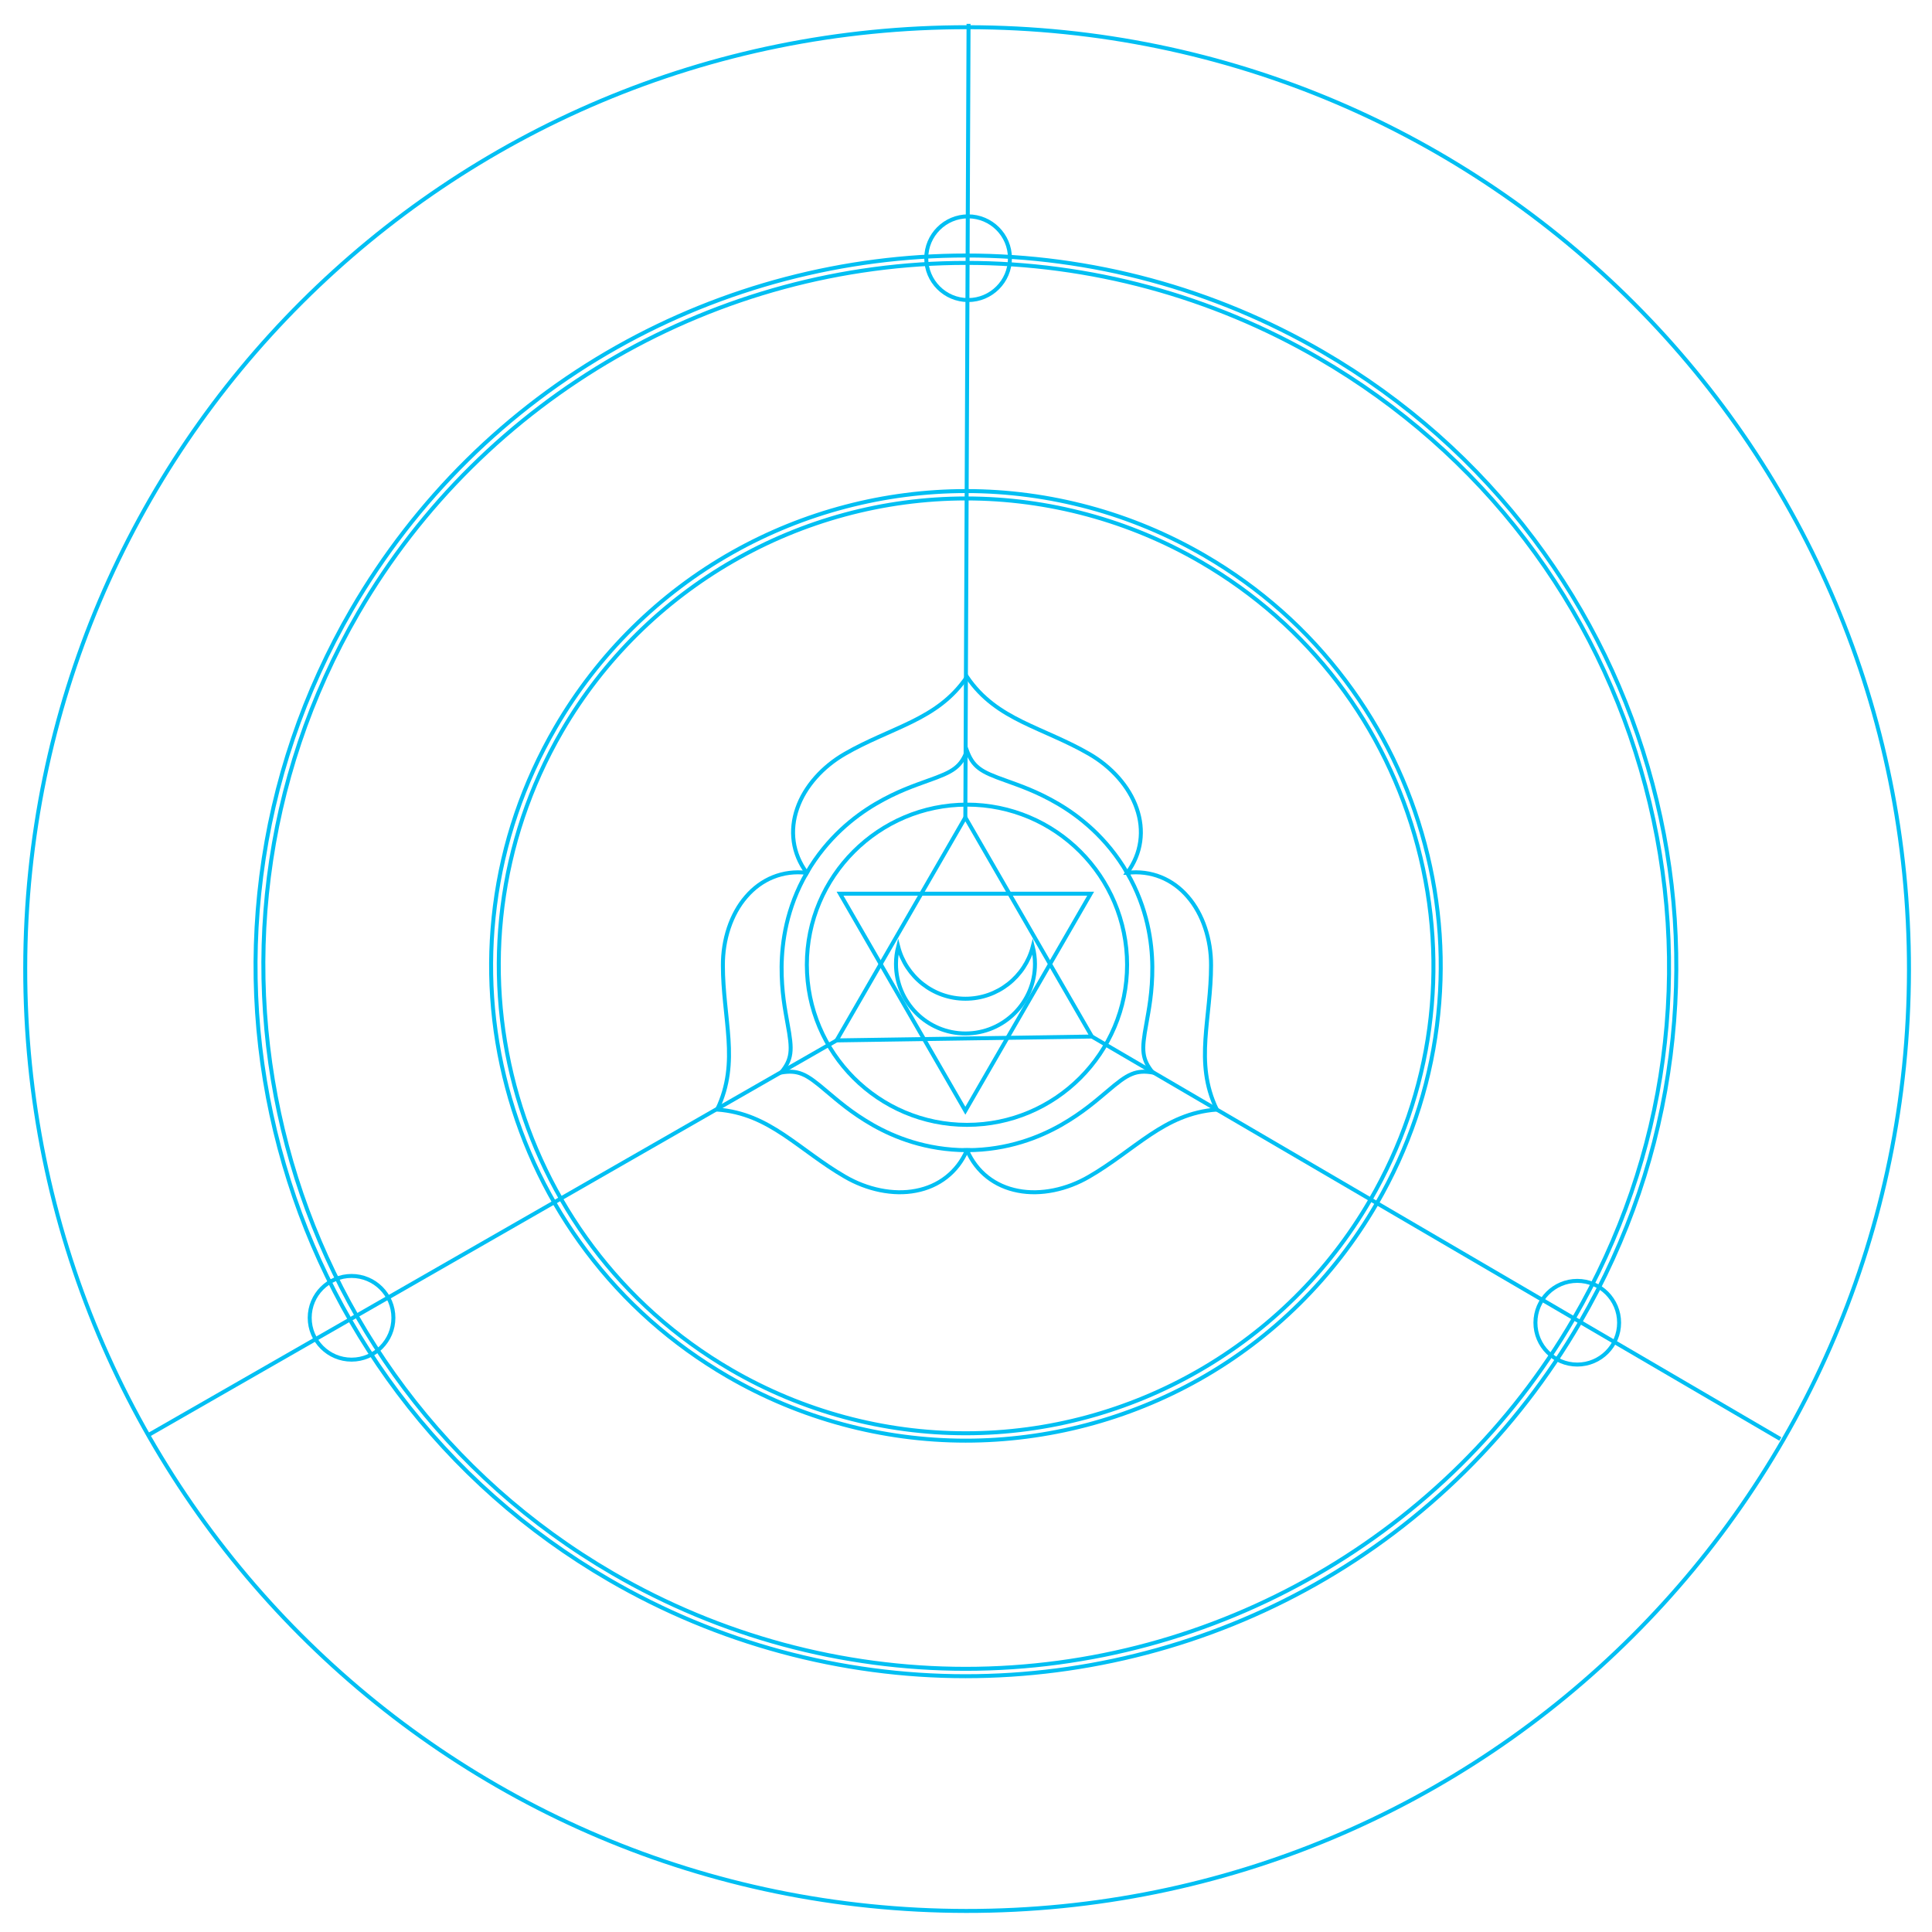
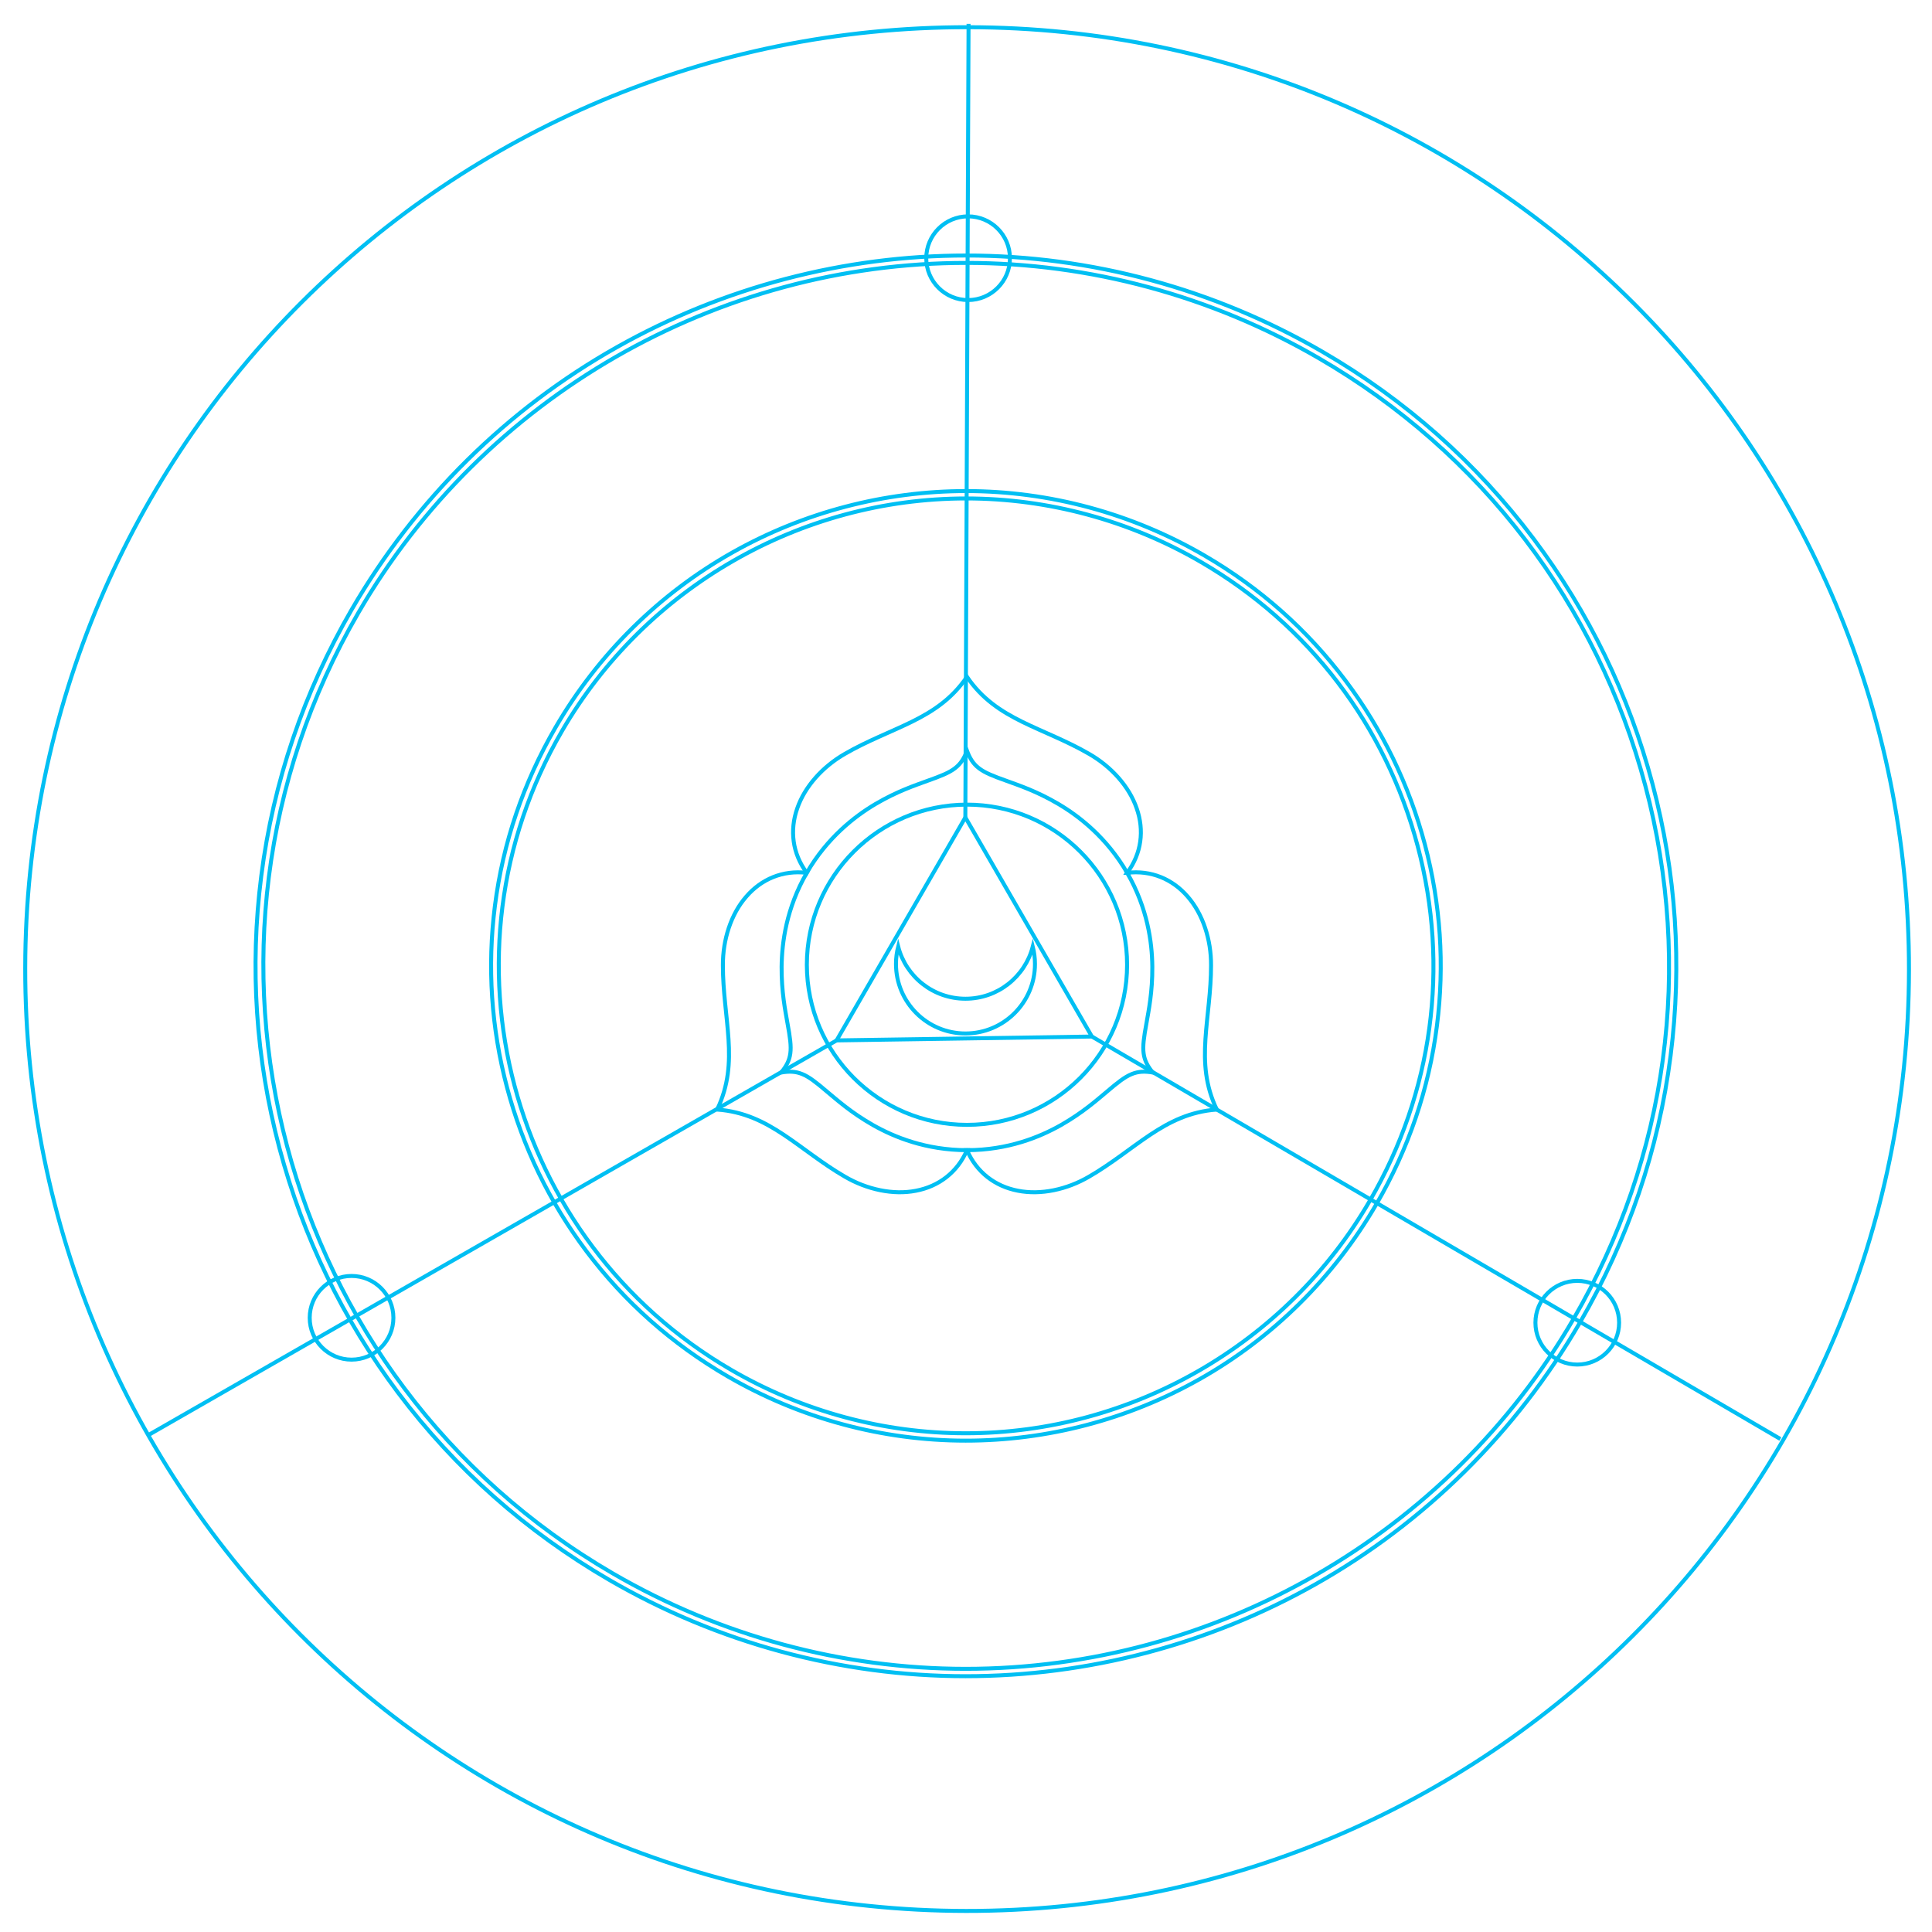
<svg xmlns="http://www.w3.org/2000/svg" width="100%" height="100%" viewBox="0 0 3166 3166" version="1.1" xml:space="preserve" style="fill-rule:evenodd;clip-rule:evenodd;stroke-miterlimit:10;">
  <path d="M3128.267,1589.839c0.99,-853.138 -688.568,-1544.284 -1541.68,-1545.247c-853.112,-1.003 -1544.258,688.542 -1545.26,1541.68c-0.977,853.112 688.542,1544.258 1541.693,1545.221c853.112,1.016 1544.258,-688.516 1545.247,-1541.654Z" style="fill:none;fill-rule:nonzero;stroke:#00bff3;stroke-width:6.51px;" />
  <path d="M1583.531,430.82c-409.089,0 -790.859,219.753 -996.367,573.503c-318.958,549.036 -131.784,1255.208 417.253,1574.167c175.911,102.214 375.729,156.224 577.799,156.25l0.091,0c409.023,0 790.781,-219.753 996.289,-573.503c154.635,-266.185 196.432,-576.419 117.643,-873.568c-78.763,-297.161 -268.737,-545.964 -534.909,-700.599c-175.938,-102.227 -375.742,-156.25 -577.799,-156.25Zm-1.224,2316.003l-0.091,0c-204.206,0 -406.12,-54.583 -583.867,-157.865c-135.951,-78.971 -252.331,-182.148 -345.951,-306.654c-90.404,-120.26 -155.872,-255.273 -194.596,-401.302c-38.711,-146.042 -48.698,-295.755 -29.727,-445.013c19.648,-154.518 69.635,-301.784 148.62,-437.747c104.323,-179.57 254.427,-328.008 434.128,-429.258c174.427,-98.307 372.461,-150.273 572.708,-150.273c204.193,0 406.094,54.609 583.88,157.878c135.951,78.984 252.357,182.174 345.938,306.667c90.417,120.247 155.885,255.273 194.596,401.302c38.711,146.029 48.711,295.755 29.74,445.013c-19.648,154.518 -69.648,301.81 -148.62,437.734c-104.323,179.583 -254.427,328.021 -434.128,429.284c-174.414,98.294 -372.448,150.234 -572.63,150.234Z" style="fill:none;fill-rule:nonzero;stroke:#00bff3;stroke-width:6.51px;" />
  <path d="M1583.315,816.816c-272.005,0 -525.872,146.133 -662.513,381.341c-212.083,365.052 -87.617,834.609 277.461,1046.693c116.979,67.969 249.818,103.88 384.18,103.88c272.005,0 525.859,-146.107 662.5,-381.328c102.826,-176.992 130.625,-383.268 78.242,-580.846c-52.37,-197.591 -178.685,-363.021 -355.677,-465.846c-116.992,-67.969 -249.844,-103.893 -384.193,-103.893Zm-0.872,1544.01c-136.497,0 -271.432,-36.471 -390.26,-105.521c-90.885,-52.786 -168.659,-121.745 -231.237,-204.961c-60.43,-80.378 -104.206,-170.638 -130.052,-268.242c-25.885,-97.604 -32.565,-197.682 -19.883,-297.448c13.125,-103.281 46.549,-201.719 99.323,-292.578c69.74,-120.013 170.078,-219.232 290.195,-286.914c116.589,-65.703 248.958,-100.443 382.786,-100.443c136.471,0 271.458,36.484 390.26,105.534c90.872,52.773 168.685,121.732 231.224,204.961c60.443,80.378 104.193,170.625 130.078,268.242c25.872,97.604 32.565,197.669 19.857,297.448c-13.125,103.268 -46.536,201.719 -99.336,292.565c-69.714,120.026 -170.039,219.245 -290.156,286.914c-116.602,65.716 -248.971,100.443 -382.799,100.443Z" style="fill:none;fill-rule:nonzero;stroke:#00bff3;stroke-width:6.51px;" />
  <path d="M1789.28,1698.599l1128.199,659.496" style="fill:none;fill-rule:nonzero;stroke:#00bff3;stroke-width:6.51px;" />
  <path d="M1581.928,1339.503l5.251,-1300.444" style="fill:none;fill-rule:nonzero;stroke:#00bff3;stroke-width:6.51px;" />
  <path d="M1370.926,1704.923l-1126.949,646.232" style="fill:none;fill-rule:nonzero;stroke:#00bff3;stroke-width:6.51px;" />
  <path d="M1846.987,1580.938c0,-144.813 -117.573,-262.383 -262.389,-262.383c-144.817,0 -262.389,117.57 -262.389,262.383c0,144.813 117.573,262.383 262.389,262.383c144.817,0 262.389,-117.57 262.389,-262.383Z" style="fill:none;stroke:#00bff3;stroke-width:6.51px;" />
  <path d="M1322.072,1430.334c-16.875,29.206 -26.966,57.747 -32.995,83.672c-5.99,26.016 -7.995,49.531 -8.242,70.26c-0.26,41.562 5.924,71.029 9.714,93.086c4.062,22.031 6.211,36.836 4.557,48.906c-1.602,12.044 -6.771,21.211 -15,31.276c12.812,-2.109 23.359,-2.044 34.596,2.604c11.289,4.57 23.073,13.841 40.195,28.438c17.214,14.336 39.805,34.609 75.716,55.117c17.956,10.117 39.284,20.143 64.805,27.891c25.495,7.721 55.234,13.177 89.18,13.216c-15.742,36.354 -46.25,59.388 -83.633,66.497c-37.214,7.318 -80.208,-1.927 -116.393,-23.086c-36.471,-21.029 -68.424,-47.487 -100.365,-68.763c-32.135,-21.302 -65.104,-37.917 -109.01,-41.224c19.023,-39.714 21.042,-76.602 18.633,-115.117c-2.461,-38.307 -9.297,-79.258 -9.219,-121.328c-0.182,-41.888 13.242,-83.763 38.164,-112.344c24.792,-28.854 59.987,-43.789 99.297,-39.102Z" style="fill:none;fill-rule:nonzero;stroke:#00bff3;stroke-width:6.51px;" />
  <path d="M1847.102,1430.334c-16.914,-29.219 -36.68,-52.305 -56.185,-70.599c-19.57,-18.268 -38.919,-31.849 -56.654,-42.331c-35.638,-20.911 -64.31,-30.286 -85.312,-37.982c-21.133,-7.487 -35.091,-13.047 -44.727,-20.508c-9.661,-7.396 -15.039,-16.471 -19.622,-28.62c-4.596,12.148 -9.987,21.224 -19.648,28.62c-9.635,7.461 -23.568,13.021 -44.714,20.508c-20.99,7.695 -49.674,17.07 -85.326,37.982c-17.747,10.482 -37.07,24.062 -56.654,42.331c-19.492,18.294 -39.271,41.38 -56.185,70.599c-23.659,-31.771 -28.203,-69.74 -15.612,-105.651c12.305,-35.885 41.745,-68.49 78.112,-89.349c36.406,-21.133 75.312,-35.638 109.74,-52.604c34.57,-17.148 65.521,-37.266 90.286,-73.646c24.727,36.38 55.703,56.497 90.273,73.646c34.427,16.966 73.333,31.471 109.727,52.604c36.393,20.859 65.807,53.464 78.112,89.349c12.617,35.911 8.047,73.893 -15.612,105.651Z" style="fill:none;fill-rule:nonzero;stroke:#00bff3;stroke-width:6.51px;" />
  <path d="M1584.599,1884.804c33.945,-0.039 63.672,-5.495 89.18,-13.229c25.508,-7.734 46.849,-17.76 64.779,-27.865c35.924,-20.521 58.503,-40.794 75.755,-55.143c17.083,-14.596 28.88,-23.867 40.195,-28.424c11.198,-4.661 21.745,-4.727 34.557,-2.604c-8.203,-10.065 -13.398,-19.232 -14.974,-31.289c-1.68,-12.044 0.482,-26.862 4.531,-48.906c3.802,-22.044 9.974,-51.523 9.714,-93.06c-0.208,-20.742 -2.227,-44.258 -8.242,-70.286c-6.016,-25.924 -16.12,-54.453 -32.995,-83.659c39.323,-4.701 74.518,10.247 99.323,39.102c24.909,28.581 38.32,70.469 38.151,112.344c0.065,42.083 -6.745,83.021 -9.219,121.341c-2.396,38.503 -0.404,75.391 18.607,115.104c-43.88,3.32 -76.875,19.922 -108.984,41.224c-31.927,21.276 -63.893,47.734 -100.378,68.776c-36.172,21.159 -79.18,30.391 -116.38,23.06c-37.383,-7.096 -67.878,-30.13 -83.62,-66.484Z" style="fill:none;fill-rule:nonzero;stroke:#00bff3;stroke-width:6.51px;" />
  <path d="M1581.941,1339.48l207.339,359.119l-418.354,6.324l211.016,-365.443Z" style="fill:none;fill-rule:nonzero;stroke:#00bff3;stroke-width:6.51px;" />
-   <path d="M1792.932,1461.22l-422.005,0l211.016,365.469l210.99,-365.469Zm-11.276,6.51l-199.714,345.938l-199.74,-345.938l399.453,0Z" style="fill:#00bff3;fill-rule:nonzero;" />
+   <path d="M1792.932,1461.22l-422.005,0l211.016,365.469l210.99,-365.469Zm-11.276,6.51l-199.714,345.938l-199.74,-345.938l399.453,0Z" style="fill:none;fill-rule:nonzero;" />
  <path d="M1582.133,1636.632c-53.06,0 -97.643,-36.289 -110.286,-85.43c-2.331,9.128 -3.581,18.659 -3.581,28.477c0,62.904 50.99,113.893 113.867,113.893c62.904,0 113.893,-50.99 113.893,-113.893c0,-9.818 -1.263,-19.349 -3.581,-28.477c-12.669,49.141 -57.24,85.43 -110.312,85.43Z" style="fill:none;fill-rule:nonzero;stroke:#00bff3;stroke-width:6.51px;" />
  <path d="M2653.262,2167.556c0,-37.847 -30.724,-68.574 -68.568,-68.574c-37.844,0 -68.568,30.727 -68.568,68.574c0,37.847 30.724,68.574 68.568,68.574c37.844,0 68.568,-30.727 68.568,-68.574Z" style="fill:none;stroke:#00bff3;stroke-width:6.51px;" />
  <path d="M1655.005,423.132c0,-37.847 -30.724,-68.574 -68.568,-68.574c-37.844,0 -68.568,30.727 -68.568,68.574c0,37.847 30.724,68.574 68.568,68.574c37.844,0 68.568,-30.727 68.568,-68.574Z" style="fill:none;stroke:#00bff3;stroke-width:6.51px;" />
  <path d="M644.658,2159.494c0,-37.847 -30.724,-68.574 -68.568,-68.574c-37.844,0 -68.568,30.727 -68.568,68.574c0,37.847 30.724,68.574 68.568,68.574c37.844,0 68.568,-30.727 68.568,-68.574Z" style="fill:none;stroke:#00bff3;stroke-width:6.51px;" />
</svg>
